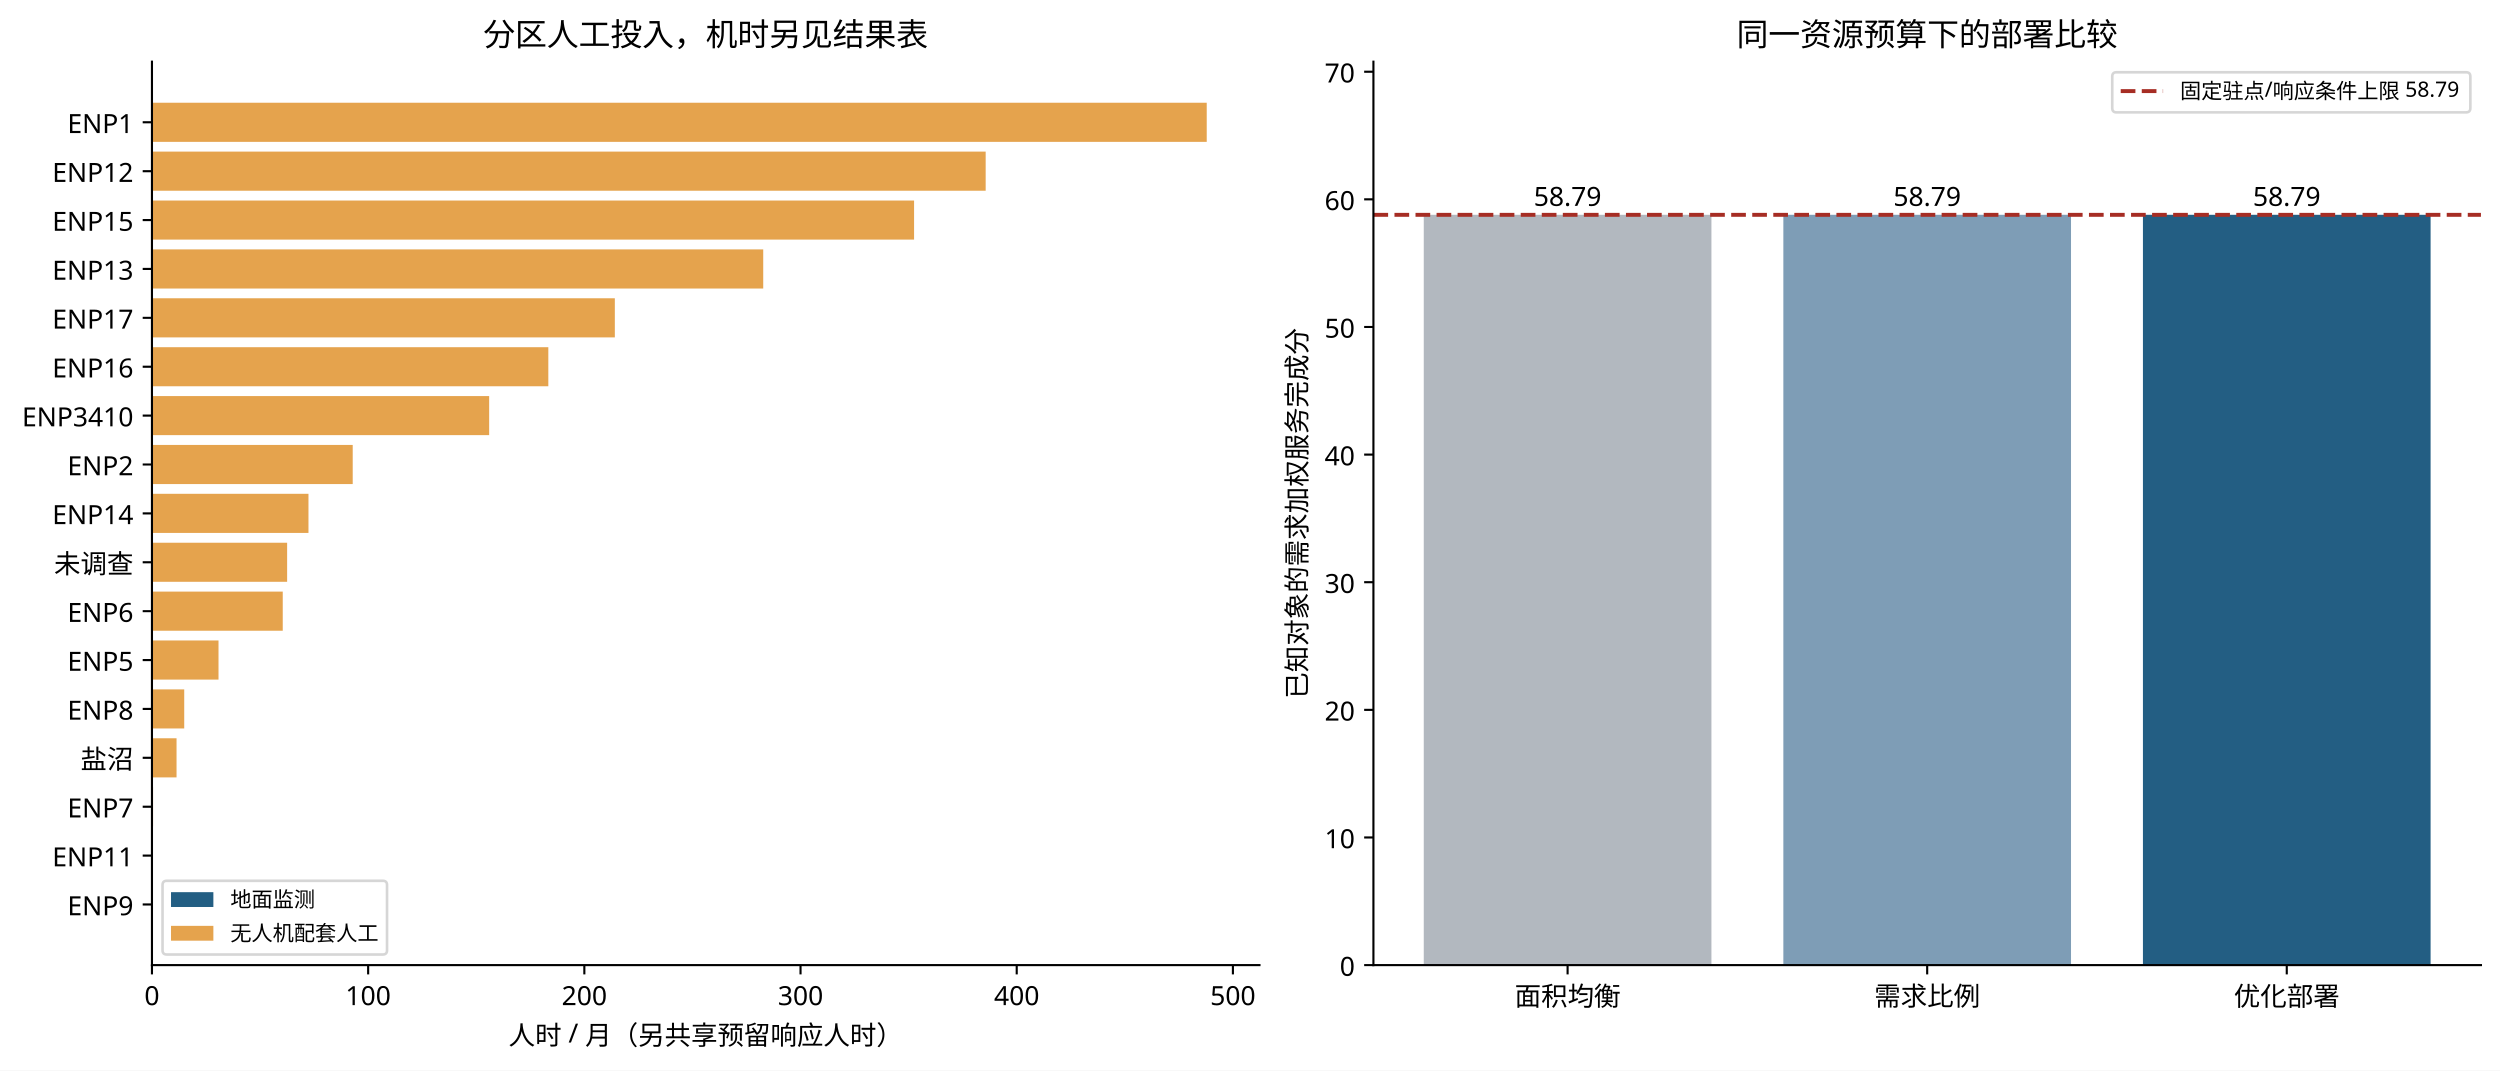
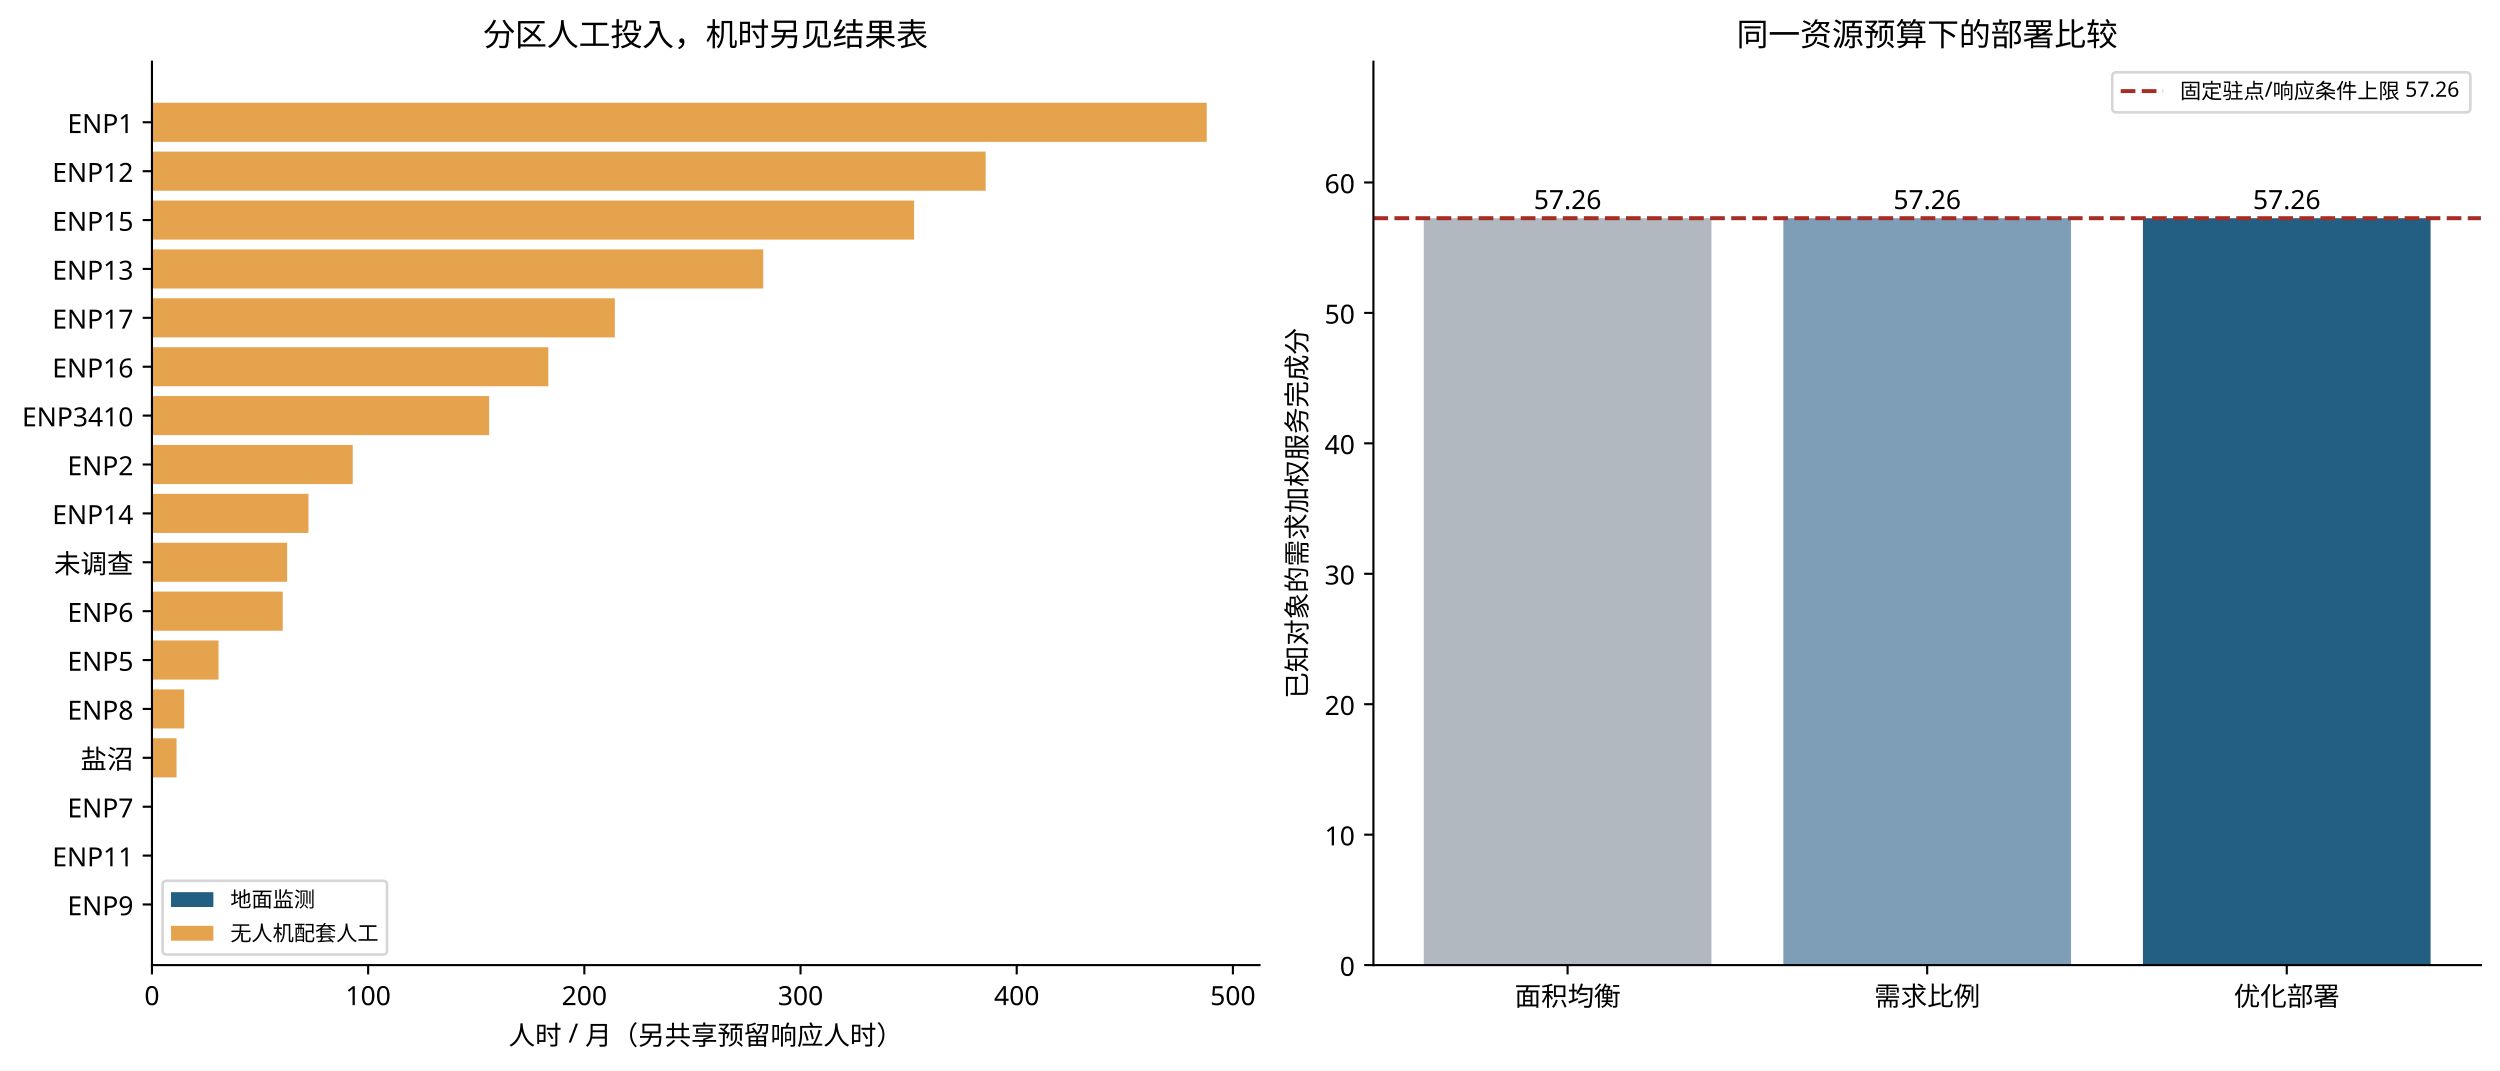
<svg xmlns="http://www.w3.org/2000/svg" xmlns:xlink="http://www.w3.org/1999/xlink" width="944.4pt" height="404.4pt" viewBox="0 0 944.4 404.4" version="1.1">
  <defs>
    <style type="text/css">*{stroke-linejoin: round; stroke-linecap: butt}</style>
  </defs>
  <g id="figure_1">
    <g id="patch_1">
      <path d="M 0 404.4  L 944.4 404.4  L 944.4 0  L 0 0  z " style="fill: #ffffff" />
    </g>
    <g id="axes_1">
      <g id="patch_2">
        <path d="M 57.403 364.578  L 475.778 364.578  L 475.778 23.295  L 57.403 23.295  z " style="fill: #ffffff" />
      </g>
      <g id="patch_3">
-         <path d="M 57.403 38.808  L 57.403 38.808  L 57.403 53.582  L 57.403 53.582  z " clip-path="url(#p7680088806)" style="fill: #235e83" />
+         <path d="M 57.403 38.808  L 57.403 38.808  L 57.403 53.582  L 57.403 53.582  z " clip-path="url(#p674af5f1d3)" style="fill: #235e83" />
      </g>
      <g id="patch_4">
-         <path d="M 57.403 57.276  L 57.403 57.276  L 57.403 72.05  L 57.403 72.05  z " clip-path="url(#p7680088806)" style="fill: #235e83" />
+         <path d="M 57.403 57.276  L 57.403 57.276  L 57.403 72.05  L 57.403 72.05  z " clip-path="url(#p674af5f1d3)" style="fill: #235e83" />
      </g>
      <g id="patch_5">
-         <path d="M 57.403 75.743  L 57.403 75.743  L 57.403 90.517  L 57.403 90.517  z " clip-path="url(#p7680088806)" style="fill: #235e83" />
+         <path d="M 57.403 75.743  L 57.403 75.743  L 57.403 90.517  L 57.403 90.517  z " clip-path="url(#p674af5f1d3)" style="fill: #235e83" />
      </g>
      <g id="patch_6">
-         <path d="M 57.403 94.211  L 57.403 94.211  L 57.403 108.985  L 57.403 108.985  z " clip-path="url(#p7680088806)" style="fill: #235e83" />
+         <path d="M 57.403 94.211  L 57.403 94.211  L 57.403 108.985  L 57.403 108.985  z " clip-path="url(#p674af5f1d3)" style="fill: #235e83" />
      </g>
      <g id="patch_7">
-         <path d="M 57.403 112.679  L 57.403 112.679  L 57.403 127.453  L 57.403 127.453  z " clip-path="url(#p7680088806)" style="fill: #235e83" />
+         <path d="M 57.403 112.679  L 57.403 112.679  L 57.403 127.453  L 57.403 127.453  z " clip-path="url(#p674af5f1d3)" style="fill: #235e83" />
      </g>
      <g id="patch_8">
-         <path d="M 57.403 131.146  L 57.403 131.146  L 57.403 145.921  L 57.403 145.921  z " clip-path="url(#p7680088806)" style="fill: #235e83" />
+         <path d="M 57.403 131.146  L 57.403 131.146  L 57.403 145.921  L 57.403 145.921  z " clip-path="url(#p674af5f1d3)" style="fill: #235e83" />
      </g>
      <g id="patch_9">
-         <path d="M 57.403 149.614  L 57.403 149.614  L 57.403 164.388  L 57.403 164.388  z " clip-path="url(#p7680088806)" style="fill: #235e83" />
+         <path d="M 57.403 149.614  L 57.403 149.614  L 57.403 164.388  L 57.403 164.388  z " clip-path="url(#p674af5f1d3)" style="fill: #235e83" />
      </g>
      <g id="patch_10">
-         <path d="M 57.403 168.082  L 57.403 168.082  L 57.403 182.856  L 57.403 182.856  z " clip-path="url(#p7680088806)" style="fill: #235e83" />
+         <path d="M 57.403 168.082  L 57.403 168.082  L 57.403 182.856  L 57.403 182.856  z " clip-path="url(#p674af5f1d3)" style="fill: #235e83" />
      </g>
      <g id="patch_11">
-         <path d="M 57.403 186.55  L 57.403 186.55  L 57.403 201.324  L 57.403 201.324  z " clip-path="url(#p7680088806)" style="fill: #235e83" />
+         <path d="M 57.403 186.55  L 57.403 186.55  L 57.403 201.324  L 57.403 201.324  z " clip-path="url(#p674af5f1d3)" style="fill: #235e83" />
      </g>
      <g id="patch_12">
-         <path d="M 57.403 205.017  L 57.403 205.017  L 57.403 219.791  L 57.403 219.791  z " clip-path="url(#p7680088806)" style="fill: #235e83" />
+         <path d="M 57.403 205.017  L 57.403 205.017  L 57.403 219.791  L 57.403 219.791  z " clip-path="url(#p674af5f1d3)" style="fill: #235e83" />
      </g>
      <g id="patch_13">
-         <path d="M 57.403 223.485  L 57.403 223.485  L 57.403 238.259  L 57.403 238.259  z " clip-path="url(#p7680088806)" style="fill: #235e83" />
+         <path d="M 57.403 223.485  L 57.403 223.485  L 57.403 238.259  L 57.403 238.259  z " clip-path="url(#p674af5f1d3)" style="fill: #235e83" />
      </g>
      <g id="patch_14">
-         <path d="M 57.403 241.953  L 57.403 241.953  L 57.403 256.727  L 57.403 256.727  z " clip-path="url(#p7680088806)" style="fill: #235e83" />
+         <path d="M 57.403 241.953  L 57.403 241.953  L 57.403 256.727  L 57.403 256.727  z " clip-path="url(#p674af5f1d3)" style="fill: #235e83" />
      </g>
      <g id="patch_15">
-         <path d="M 57.403 260.42  L 57.403 260.42  L 57.403 275.195  L 57.403 275.195  z " clip-path="url(#p7680088806)" style="fill: #235e83" />
+         <path d="M 57.403 260.42  L 57.403 260.42  L 57.403 275.195  L 57.403 275.195  z " clip-path="url(#p674af5f1d3)" style="fill: #235e83" />
      </g>
      <g id="patch_16">
-         <path d="M 57.403 278.888  L 57.403 278.888  L 57.403 293.662  L 57.403 293.662  z " clip-path="url(#p7680088806)" style="fill: #235e83" />
+         <path d="M 57.403 278.888  L 57.403 278.888  L 57.403 293.662  L 57.403 293.662  z " clip-path="url(#p674af5f1d3)" style="fill: #235e83" />
      </g>
      <g id="patch_17">
-         <path d="M 57.403 297.356  L 57.403 297.356  L 57.403 312.13  L 57.403 312.13  z " clip-path="url(#p7680088806)" style="fill: #235e83" />
+         <path d="M 57.403 297.356  L 57.403 297.356  L 57.403 312.13  L 57.403 312.13  z " clip-path="url(#p674af5f1d3)" style="fill: #235e83" />
      </g>
      <g id="patch_18">
-         <path d="M 57.403 315.823  L 57.403 315.823  L 57.403 330.598  L 57.403 330.598  z " clip-path="url(#p7680088806)" style="fill: #235e83" />
+         <path d="M 57.403 315.823  L 57.403 315.823  L 57.403 330.598  L 57.403 330.598  z " clip-path="url(#p674af5f1d3)" style="fill: #235e83" />
      </g>
      <g id="patch_19">
-         <path d="M 57.403 334.291  L 57.403 334.291  L 57.403 349.065  L 57.403 349.065  z " clip-path="url(#p7680088806)" style="fill: #235e83" />
+         <path d="M 57.403 334.291  L 57.403 334.291  L 57.403 349.065  L 57.403 349.065  z " clip-path="url(#p674af5f1d3)" style="fill: #235e83" />
      </g>
      <g id="patch_20">
-         <path d="M 57.403 38.808  L 455.856 38.808  L 455.856 53.582  L 57.403 53.582  z " clip-path="url(#p7680088806)" style="fill: #e5a34d" />
+         <path d="M 57.403 38.808  L 455.856 38.808  L 455.856 53.582  L 57.403 53.582  z " clip-path="url(#p674af5f1d3)" style="fill: #e5a34d" />
      </g>
      <g id="patch_21">
-         <path d="M 57.403 57.276  L 372.347 57.276  L 372.347 72.05  L 57.403 72.05  z " clip-path="url(#p7680088806)" style="fill: #e5a34d" />
+         <path d="M 57.403 57.276  L 372.347 57.276  L 372.347 72.05  L 57.403 72.05  z " clip-path="url(#p674af5f1d3)" style="fill: #e5a34d" />
      </g>
      <g id="patch_22">
-         <path d="M 57.403 75.743  L 345.302 75.743  L 345.302 90.517  L 57.403 90.517  z " clip-path="url(#p7680088806)" style="fill: #e5a34d" />
+         <path d="M 57.403 75.743  L 345.302 75.743  L 345.302 90.517  L 57.403 90.517  z " clip-path="url(#p674af5f1d3)" style="fill: #e5a34d" />
      </g>
      <g id="patch_23">
-         <path d="M 57.403 94.211  L 288.317 94.211  L 288.317 108.985  L 57.403 108.985  z " clip-path="url(#p7680088806)" style="fill: #e5a34d" />
+         <path d="M 57.403 94.211  L 288.317 94.211  L 288.317 108.985  L 57.403 108.985  z " clip-path="url(#p674af5f1d3)" style="fill: #e5a34d" />
      </g>
      <g id="patch_24">
-         <path d="M 57.403 112.679  L 232.261 112.679  L 232.261 127.453  L 57.403 127.453  z " clip-path="url(#p7680088806)" style="fill: #e5a34d" />
+         <path d="M 57.403 112.679  L 232.261 112.679  L 232.261 127.453  L 57.403 127.453  z " clip-path="url(#p674af5f1d3)" style="fill: #e5a34d" />
      </g>
      <g id="patch_25">
-         <path d="M 57.403 131.146  L 207.135 131.146  L 207.135 145.921  L 57.403 145.921  z " clip-path="url(#p7680088806)" style="fill: #e5a34d" />
+         <path d="M 57.403 131.146  L 207.135 131.146  L 207.135 145.921  L 57.403 145.921  z " clip-path="url(#p674af5f1d3)" style="fill: #e5a34d" />
      </g>
      <g id="patch_26">
-         <path d="M 57.403 149.614  L 184.786 149.614  L 184.786 164.388  L 57.403 164.388  z " clip-path="url(#p7680088806)" style="fill: #e5a34d" />
+         <path d="M 57.403 149.614  L 184.786 149.614  L 184.786 164.388  L 57.403 164.388  z " clip-path="url(#p674af5f1d3)" style="fill: #e5a34d" />
      </g>
      <g id="patch_27">
-         <path d="M 57.403 168.082  L 133.242 168.082  L 133.242 182.856  L 57.403 182.856  z " clip-path="url(#p7680088806)" style="fill: #e5a34d" />
+         <path d="M 57.403 168.082  L 133.242 168.082  L 133.242 182.856  L 57.403 182.856  z " clip-path="url(#p674af5f1d3)" style="fill: #e5a34d" />
      </g>
      <g id="patch_28">
-         <path d="M 57.403 186.55  L 116.529 186.55  L 116.529 201.324  L 57.403 201.324  z " clip-path="url(#p7680088806)" style="fill: #e5a34d" />
+         <path d="M 57.403 186.55  L 116.529 186.55  L 116.529 201.324  L 57.403 201.324  z " clip-path="url(#p674af5f1d3)" style="fill: #e5a34d" />
      </g>
      <g id="patch_29">
-         <path d="M 57.403 205.017  L 108.465 205.017  L 108.465 219.791  L 57.403 219.791  z " clip-path="url(#p7680088806)" style="fill: #e5a34d" />
+         <path d="M 57.403 205.017  L 108.465 205.017  L 108.465 219.791  L 57.403 219.791  z " clip-path="url(#p674af5f1d3)" style="fill: #e5a34d" />
      </g>
      <g id="patch_30">
-         <path d="M 57.403 223.485  L 106.811 223.485  L 106.811 238.259  L 57.403 238.259  z " clip-path="url(#p7680088806)" style="fill: #e5a34d" />
+         <path d="M 57.403 223.485  L 106.811 223.485  L 106.811 238.259  L 57.403 238.259  z " clip-path="url(#p674af5f1d3)" style="fill: #e5a34d" />
      </g>
      <g id="patch_31">
-         <path d="M 57.403 241.953  L 82.547 241.953  L 82.547 256.727  L 57.403 256.727  z " clip-path="url(#p7680088806)" style="fill: #e5a34d" />
+         <path d="M 57.403 241.953  L 82.547 241.953  L 82.547 256.727  L 57.403 256.727  z " clip-path="url(#p674af5f1d3)" style="fill: #e5a34d" />
      </g>
      <g id="patch_32">
-         <path d="M 57.403 260.42  L 69.594 260.42  L 69.594 275.195  L 57.403 275.195  z " clip-path="url(#p7680088806)" style="fill: #e5a34d" />
+         <path d="M 57.403 260.42  L 69.594 260.42  L 69.594 275.195  L 57.403 275.195  z " clip-path="url(#p674af5f1d3)" style="fill: #e5a34d" />
      </g>
      <g id="patch_33">
-         <path d="M 57.403 278.888  L 66.692 278.888  L 66.692 293.662  L 57.403 293.662  z " clip-path="url(#p7680088806)" style="fill: #e5a34d" />
+         <path d="M 57.403 278.888  L 66.692 278.888  L 66.692 293.662  L 57.403 293.662  z " clip-path="url(#p674af5f1d3)" style="fill: #e5a34d" />
      </g>
      <g id="patch_34">
-         <path d="M 57.403 297.356  L 57.825 297.356  L 57.825 312.13  L 57.403 312.13  z " clip-path="url(#p7680088806)" style="fill: #e5a34d" />
+         <path d="M 57.403 297.356  L 57.825 297.356  L 57.825 312.13  L 57.403 312.13  z " clip-path="url(#p674af5f1d3)" style="fill: #e5a34d" />
      </g>
      <g id="patch_35">
-         <path d="M 57.403 315.823  L 57.617 315.823  L 57.617 330.598  L 57.403 330.598  z " clip-path="url(#p7680088806)" style="fill: #e5a34d" />
+         <path d="M 57.403 315.823  L 57.617 315.823  L 57.617 330.598  L 57.403 330.598  z " clip-path="url(#p674af5f1d3)" style="fill: #e5a34d" />
      </g>
      <g id="patch_36">
-         <path d="M 57.403 334.291  L 57.403 334.291  L 57.403 349.065  L 57.403 349.065  z " clip-path="url(#p7680088806)" style="fill: #e5a34d" />
+         <path d="M 57.403 334.291  L 57.403 334.291  L 57.403 349.065  L 57.403 349.065  z " clip-path="url(#p674af5f1d3)" style="fill: #e5a34d" />
      </g>
      <g id="matplotlib.axis_1">
        <g id="xtick_1">
          <g id="line2d_1">
            <defs>
-               <path id="ma4df1647ea" d="M 0 0  L 0 3.5  " style="stroke: #000000; stroke-width: 0.8" />
+               <path id="m365eabcc3a" d="M 0 0  L 0 3.5  " style="stroke: #000000; stroke-width: 0.8" />
            </defs>
            <g>
-               <use xlink:href="#ma4df1647ea" x="57.403" y="364.578" style="stroke: #000000; stroke-width: 0.8" />
+               <use xlink:href="#m365eabcc3a" x="57.403" y="364.578" style="stroke: #000000; stroke-width: 0.8" />
            </g>
          </g>
          <g id="text_1">
            <text style="font-size: 10px; font-family: 'Microsoft YaHei'; text-anchor: middle" x="57.403" y="379.698" transform="rotate(-0 57.40313 379.6983)">0</text>
          </g>
        </g>
        <g id="xtick_2">
          <g id="line2d_2">
            <g>
-               <use xlink:href="#ma4df1647ea" x="139.071" y="364.578" style="stroke: #000000; stroke-width: 0.8" />
+               <use xlink:href="#m365eabcc3a" x="139.071" y="364.578" style="stroke: #000000; stroke-width: 0.8" />
            </g>
          </g>
          <g id="text_2">
            <text style="font-size: 10px; font-family: 'Microsoft YaHei'; text-anchor: middle" x="139.071" y="379.698" transform="rotate(-0 139.0714 379.6983)">100</text>
          </g>
        </g>
        <g id="xtick_3">
          <g id="line2d_3">
            <g>
-               <use xlink:href="#ma4df1647ea" x="220.74" y="364.578" style="stroke: #000000; stroke-width: 0.8" />
+               <use xlink:href="#m365eabcc3a" x="220.74" y="364.578" style="stroke: #000000; stroke-width: 0.8" />
            </g>
          </g>
          <g id="text_3">
            <text style="font-size: 10px; font-family: 'Microsoft YaHei'; text-anchor: middle" x="220.74" y="379.698" transform="rotate(-0 220.7396 379.6983)">200</text>
          </g>
        </g>
        <g id="xtick_4">
          <g id="line2d_4">
            <g>
-               <use xlink:href="#ma4df1647ea" x="302.408" y="364.578" style="stroke: #000000; stroke-width: 0.8" />
+               <use xlink:href="#m365eabcc3a" x="302.408" y="364.578" style="stroke: #000000; stroke-width: 0.8" />
            </g>
          </g>
          <g id="text_4">
            <text style="font-size: 10px; font-family: 'Microsoft YaHei'; text-anchor: middle" x="302.408" y="379.698" transform="rotate(-0 302.4079 379.6983)">300</text>
          </g>
        </g>
        <g id="xtick_5">
          <g id="line2d_5">
            <g>
-               <use xlink:href="#ma4df1647ea" x="384.076" y="364.578" style="stroke: #000000; stroke-width: 0.8" />
+               <use xlink:href="#m365eabcc3a" x="384.076" y="364.578" style="stroke: #000000; stroke-width: 0.8" />
            </g>
          </g>
          <g id="text_5">
            <text style="font-size: 10px; font-family: 'Microsoft YaHei'; text-anchor: middle" x="384.076" y="379.698" transform="rotate(-0 384.0761 379.6983)">400</text>
          </g>
        </g>
        <g id="xtick_6">
          <g id="line2d_6">
            <g>
-               <use xlink:href="#ma4df1647ea" x="465.744" y="364.578" style="stroke: #000000; stroke-width: 0.8" />
+               <use xlink:href="#m365eabcc3a" x="465.744" y="364.578" style="stroke: #000000; stroke-width: 0.8" />
            </g>
          </g>
          <g id="text_6">
            <text style="font-size: 10px; font-family: 'Microsoft YaHei'; text-anchor: middle" x="465.744" y="379.698" transform="rotate(-0 465.7443 379.6983)">500</text>
          </g>
        </g>
        <g id="text_7">
          <text style="font-size: 10px; font-family: 'Microsoft YaHei'; text-anchor: middle" x="266.591" y="394.665" transform="rotate(-0 266.5908 394.6653)">人时 / 月（另共享预留响应人时）</text>
        </g>
      </g>
      <g id="matplotlib.axis_2">
        <g id="ytick_1">
          <g id="line2d_7">
            <defs>
-               <path id="m4635d2727e" d="M 0 0  L -3.5 0  " style="stroke: #000000; stroke-width: 0.8" />
+               <path id="ma6910c356d" d="M 0 0  L -3.5 0  " style="stroke: #000000; stroke-width: 0.8" />
            </defs>
            <g>
-               <use xlink:href="#m4635d2727e" x="57.403" y="46.195" style="stroke: #000000; stroke-width: 0.8" />
+               <use xlink:href="#ma6910c356d" x="57.403" y="46.195" style="stroke: #000000; stroke-width: 0.8" />
            </g>
          </g>
          <g id="text_8">
            <text style="font-size: 10px; font-family: 'Microsoft YaHei'; text-anchor: end" x="50.403" y="50.255" transform="rotate(-0 50.40313 50.25502)">ENP1</text>
          </g>
        </g>
        <g id="ytick_2">
          <g id="line2d_8">
            <g>
-               <use xlink:href="#m4635d2727e" x="57.403" y="64.663" style="stroke: #000000; stroke-width: 0.8" />
+               <use xlink:href="#ma6910c356d" x="57.403" y="64.663" style="stroke: #000000; stroke-width: 0.8" />
            </g>
          </g>
          <g id="text_9">
            <text style="font-size: 10px; font-family: 'Microsoft YaHei'; text-anchor: end" x="50.403" y="68.723" transform="rotate(-0 50.40313 68.72272)">ENP12</text>
          </g>
        </g>
        <g id="ytick_3">
          <g id="line2d_9">
            <g>
-               <use xlink:href="#m4635d2727e" x="57.403" y="83.13" style="stroke: #000000; stroke-width: 0.8" />
+               <use xlink:href="#ma6910c356d" x="57.403" y="83.13" style="stroke: #000000; stroke-width: 0.8" />
            </g>
          </g>
          <g id="text_10">
            <text style="font-size: 10px; font-family: 'Microsoft YaHei'; text-anchor: end" x="50.403" y="87.19" transform="rotate(-0 50.40313 87.19043)">ENP15</text>
          </g>
        </g>
        <g id="ytick_4">
          <g id="line2d_10">
            <g>
-               <use xlink:href="#m4635d2727e" x="57.403" y="101.598" style="stroke: #000000; stroke-width: 0.8" />
+               <use xlink:href="#ma6910c356d" x="57.403" y="101.598" style="stroke: #000000; stroke-width: 0.8" />
            </g>
          </g>
          <g id="text_11">
            <text style="font-size: 10px; font-family: 'Microsoft YaHei'; text-anchor: end" x="50.403" y="105.658" transform="rotate(-0 50.40313 105.6581)">ENP13</text>
          </g>
        </g>
        <g id="ytick_5">
          <g id="line2d_11">
            <g>
-               <use xlink:href="#m4635d2727e" x="57.403" y="120.066" style="stroke: #000000; stroke-width: 0.8" />
+               <use xlink:href="#ma6910c356d" x="57.403" y="120.066" style="stroke: #000000; stroke-width: 0.8" />
            </g>
          </g>
          <g id="text_12">
            <text style="font-size: 10px; font-family: 'Microsoft YaHei'; text-anchor: end" x="50.403" y="124.126" transform="rotate(-0 50.40313 124.1258)">ENP17</text>
          </g>
        </g>
        <g id="ytick_6">
          <g id="line2d_12">
            <g>
-               <use xlink:href="#m4635d2727e" x="57.403" y="138.533" style="stroke: #000000; stroke-width: 0.8" />
+               <use xlink:href="#ma6910c356d" x="57.403" y="138.533" style="stroke: #000000; stroke-width: 0.8" />
            </g>
          </g>
          <g id="text_13">
            <text style="font-size: 10px; font-family: 'Microsoft YaHei'; text-anchor: end" x="50.403" y="142.594" transform="rotate(-0 50.40313 142.5936)">ENP16</text>
          </g>
        </g>
        <g id="ytick_7">
          <g id="line2d_13">
            <g>
-               <use xlink:href="#m4635d2727e" x="57.403" y="157.001" style="stroke: #000000; stroke-width: 0.8" />
+               <use xlink:href="#ma6910c356d" x="57.403" y="157.001" style="stroke: #000000; stroke-width: 0.8" />
            </g>
          </g>
          <g id="text_14">
            <text style="font-size: 10px; font-family: 'Microsoft YaHei'; text-anchor: end" x="50.403" y="161.061" transform="rotate(-0 50.40313 161.0613)">ENP3410</text>
          </g>
        </g>
        <g id="ytick_8">
          <g id="line2d_14">
            <g>
-               <use xlink:href="#m4635d2727e" x="57.403" y="175.469" style="stroke: #000000; stroke-width: 0.8" />
+               <use xlink:href="#ma6910c356d" x="57.403" y="175.469" style="stroke: #000000; stroke-width: 0.8" />
            </g>
          </g>
          <g id="text_15">
            <text style="font-size: 10px; font-family: 'Microsoft YaHei'; text-anchor: end" x="50.403" y="179.529" transform="rotate(-0 50.40313 179.529)">ENP2</text>
          </g>
        </g>
        <g id="ytick_9">
          <g id="line2d_15">
            <g>
-               <use xlink:href="#m4635d2727e" x="57.403" y="193.937" style="stroke: #000000; stroke-width: 0.8" />
+               <use xlink:href="#ma6910c356d" x="57.403" y="193.937" style="stroke: #000000; stroke-width: 0.8" />
            </g>
          </g>
          <g id="text_16">
            <text style="font-size: 10px; font-family: 'Microsoft YaHei'; text-anchor: end" x="50.403" y="197.997" transform="rotate(-0 50.40313 197.9967)">ENP14</text>
          </g>
        </g>
        <g id="ytick_10">
          <g id="line2d_16">
            <g>
-               <use xlink:href="#m4635d2727e" x="57.403" y="212.404" style="stroke: #000000; stroke-width: 0.8" />
+               <use xlink:href="#ma6910c356d" x="57.403" y="212.404" style="stroke: #000000; stroke-width: 0.8" />
            </g>
          </g>
          <g id="text_17">
            <text style="font-size: 10px; font-family: 'Microsoft YaHei'; text-anchor: end" x="50.403" y="216.567" transform="rotate(-0 50.40313 216.5668)">未调查</text>
          </g>
        </g>
        <g id="ytick_11">
          <g id="line2d_17">
            <g>
-               <use xlink:href="#m4635d2727e" x="57.403" y="230.872" style="stroke: #000000; stroke-width: 0.8" />
+               <use xlink:href="#ma6910c356d" x="57.403" y="230.872" style="stroke: #000000; stroke-width: 0.8" />
            </g>
          </g>
          <g id="text_18">
            <text style="font-size: 10px; font-family: 'Microsoft YaHei'; text-anchor: end" x="50.403" y="234.932" transform="rotate(-0 50.40313 234.9321)">ENP6</text>
          </g>
        </g>
        <g id="ytick_12">
          <g id="line2d_18">
            <g>
-               <use xlink:href="#m4635d2727e" x="57.403" y="249.34" style="stroke: #000000; stroke-width: 0.8" />
+               <use xlink:href="#ma6910c356d" x="57.403" y="249.34" style="stroke: #000000; stroke-width: 0.8" />
            </g>
          </g>
          <g id="text_19">
            <text style="font-size: 10px; font-family: 'Microsoft YaHei'; text-anchor: end" x="50.403" y="253.4" transform="rotate(-0 50.40313 253.3998)">ENP5</text>
          </g>
        </g>
        <g id="ytick_13">
          <g id="line2d_19">
            <g>
-               <use xlink:href="#m4635d2727e" x="57.403" y="267.807" style="stroke: #000000; stroke-width: 0.8" />
+               <use xlink:href="#ma6910c356d" x="57.403" y="267.807" style="stroke: #000000; stroke-width: 0.8" />
            </g>
          </g>
          <g id="text_20">
            <text style="font-size: 10px; font-family: 'Microsoft YaHei'; text-anchor: end" x="50.403" y="271.868" transform="rotate(-0 50.40313 271.8675)">ENP8</text>
          </g>
        </g>
        <g id="ytick_14">
          <g id="line2d_20">
            <g>
-               <use xlink:href="#m4635d2727e" x="57.403" y="286.275" style="stroke: #000000; stroke-width: 0.8" />
+               <use xlink:href="#ma6910c356d" x="57.403" y="286.275" style="stroke: #000000; stroke-width: 0.8" />
            </g>
          </g>
          <g id="text_21">
            <text style="font-size: 10px; font-family: 'Microsoft YaHei'; text-anchor: end" x="50.403" y="290.389" transform="rotate(-0 50.40313 290.3892)">盐沼</text>
          </g>
        </g>
        <g id="ytick_15">
          <g id="line2d_21">
            <g>
-               <use xlink:href="#m4635d2727e" x="57.403" y="304.743" style="stroke: #000000; stroke-width: 0.8" />
+               <use xlink:href="#ma6910c356d" x="57.403" y="304.743" style="stroke: #000000; stroke-width: 0.8" />
            </g>
          </g>
          <g id="text_22">
            <text style="font-size: 10px; font-family: 'Microsoft YaHei'; text-anchor: end" x="50.403" y="308.803" transform="rotate(-0 50.40313 308.8029)">ENP7</text>
          </g>
        </g>
        <g id="ytick_16">
          <g id="line2d_22">
            <g>
-               <use xlink:href="#m4635d2727e" x="57.403" y="323.211" style="stroke: #000000; stroke-width: 0.8" />
+               <use xlink:href="#ma6910c356d" x="57.403" y="323.211" style="stroke: #000000; stroke-width: 0.8" />
            </g>
          </g>
          <g id="text_23">
            <text style="font-size: 10px; font-family: 'Microsoft YaHei'; text-anchor: end" x="50.403" y="327.271" transform="rotate(-0 50.40313 327.2706)">ENP11</text>
          </g>
        </g>
        <g id="ytick_17">
          <g id="line2d_23">
            <g>
-               <use xlink:href="#m4635d2727e" x="57.403" y="341.678" style="stroke: #000000; stroke-width: 0.8" />
+               <use xlink:href="#ma6910c356d" x="57.403" y="341.678" style="stroke: #000000; stroke-width: 0.8" />
            </g>
          </g>
          <g id="text_24">
            <text style="font-size: 10px; font-family: 'Microsoft YaHei'; text-anchor: end" x="50.403" y="345.738" transform="rotate(-0 50.40313 345.7383)">ENP9</text>
          </g>
        </g>
      </g>
      <g id="patch_37">
        <path d="M 57.403 364.578  L 57.403 23.295  " style="fill: none; stroke: #000000; stroke-width: 0.8; stroke-linejoin: miter; stroke-linecap: square" />
      </g>
      <g id="patch_38">
        <path d="M 57.403 364.578  L 475.778 364.578  " style="fill: none; stroke: #000000; stroke-width: 0.8; stroke-linejoin: miter; stroke-linecap: square" />
      </g>
      <g id="text_25">
        <text style="font-size: 12px; font-family: 'Microsoft YaHei'; text-anchor: middle" x="266.591" y="17.295" transform="rotate(-0 266.5908 17.295)">分区人工投入，机时另见结果表</text>
      </g>
      <g id="legend_1">
        <g id="patch_39">
          <path d="M 63.003 360.578  L 144.603 360.578  Q 146.203 360.578 146.203 358.978  L 146.203 334.326  Q 146.203 332.726 144.603 332.726  L 63.003 332.726  Q 61.403 332.726 61.403 334.326  L 61.403 358.978  Q 61.403 360.578 63.003 360.578  z " style="fill: #ffffff; opacity: 0.8; stroke: #cccccc; stroke-linejoin: miter" />
        </g>
        <g id="patch_40">
          <path d="M 64.603 342.625  L 80.603 342.625  L 80.603 337.025  L 64.603 337.025  z " style="fill: #235e83" />
        </g>
        <g id="text_26">
          <text style="font-size: 8px; font-family: 'Microsoft YaHei'; text-anchor: start" x="87.003" y="342.625" transform="rotate(-0 87.00312 342.6248)">地面监测</text>
        </g>
        <g id="patch_41">
          <path d="M 64.603 355.351  L 80.603 355.351  L 80.603 349.751  L 64.603 349.751  z " style="fill: #e5a34d" />
        </g>
        <g id="text_27">
          <text style="font-size: 8px; font-family: 'Microsoft YaHei'; text-anchor: start" x="87.003" y="355.351" transform="rotate(-0 87.00312 355.3509)">无人机配套人工</text>
        </g>
      </g>
    </g>
    <g id="axes_2">
      <g id="patch_42">
        <path d="M 518.824 364.578  L 937.2 364.578  L 937.2 23.295  L 518.824 23.295  z " style="fill: #ffffff" />
      </g>
      <g id="patch_43">
-         <path d="M 537.841 364.578  L 646.51 364.578  L 646.51 81.15  L 537.841 81.15  z " clip-path="url(#p58c31edbc8)" style="fill: #b2b8bf" />
+         <path d="M 537.841 364.578  L 646.51 364.578  L 646.51 82.426  L 537.841 82.426  z " clip-path="url(#pc4a34a09c0)" style="fill: #b2b8bf" />
      </g>
      <g id="patch_44">
-         <path d="M 673.677 364.578  L 782.346 364.578  L 782.346 81.15  L 673.677 81.15  z " clip-path="url(#p58c31edbc8)" style="fill: #7e9db6" />
+         <path d="M 673.677 364.578  L 782.346 364.578  L 782.346 82.426  L 673.677 82.426  z " clip-path="url(#pc4a34a09c0)" style="fill: #7e9db6" />
      </g>
      <g id="patch_45">
-         <path d="M 809.514 364.578  L 918.182 364.578  L 918.182 81.15  L 809.514 81.15  z " clip-path="url(#p58c31edbc8)" style="fill: #235e83" />
+         <path d="M 809.514 364.578  L 918.182 364.578  L 918.182 82.426  L 809.514 82.426  z " clip-path="url(#pc4a34a09c0)" style="fill: #235e83" />
      </g>
      <g id="matplotlib.axis_3">
        <g id="xtick_7">
          <g id="line2d_24">
            <g>
-               <use xlink:href="#ma4df1647ea" x="592.176" y="364.578" style="stroke: #000000; stroke-width: 0.8" />
+               <use xlink:href="#m365eabcc3a" x="592.176" y="364.578" style="stroke: #000000; stroke-width: 0.8" />
            </g>
          </g>
          <g id="text_28">
            <text style="font-size: 10px; font-family: 'Microsoft YaHei'; text-anchor: middle" x="592.176" y="379.924" transform="rotate(-0 592.1757 379.9235)">面积均衡</text>
          </g>
        </g>
        <g id="xtick_8">
          <g id="line2d_25">
            <g>
-               <use xlink:href="#ma4df1647ea" x="728.012" y="364.578" style="stroke: #000000; stroke-width: 0.8" />
+               <use xlink:href="#m365eabcc3a" x="728.012" y="364.578" style="stroke: #000000; stroke-width: 0.8" />
            </g>
          </g>
          <g id="text_29">
            <text style="font-size: 10px; font-family: 'Microsoft YaHei'; text-anchor: middle" x="728.012" y="379.894" transform="rotate(-0 728.0119 379.8939)">需求比例</text>
          </g>
        </g>
        <g id="xtick_9">
          <g id="line2d_26">
            <g>
-               <use xlink:href="#ma4df1647ea" x="863.848" y="364.578" style="stroke: #000000; stroke-width: 0.8" />
+               <use xlink:href="#m365eabcc3a" x="863.848" y="364.578" style="stroke: #000000; stroke-width: 0.8" />
            </g>
          </g>
          <g id="text_30">
            <text style="font-size: 10px; font-family: 'Microsoft YaHei'; text-anchor: middle" x="863.848" y="379.952" transform="rotate(-0 863.848 379.9517)">优化部署</text>
          </g>
        </g>
      </g>
      <g id="matplotlib.axis_4">
        <g id="ytick_18">
          <g id="line2d_27">
            <g>
-               <use xlink:href="#m4635d2727e" x="518.824" y="364.578" style="stroke: #000000; stroke-width: 0.8" />
+               <use xlink:href="#ma6910c356d" x="518.824" y="364.578" style="stroke: #000000; stroke-width: 0.8" />
            </g>
          </g>
          <g id="text_31">
            <text style="font-size: 10px; font-family: 'Microsoft YaHei'; text-anchor: end" x="511.824" y="368.638" transform="rotate(-0 511.8242 368.6383)">0</text>
          </g>
        </g>
        <g id="ytick_19">
          <g id="line2d_28">
            <g>
-               <use xlink:href="#m4635d2727e" x="518.824" y="316.366" style="stroke: #000000; stroke-width: 0.8" />
+               <use xlink:href="#ma6910c356d" x="518.824" y="315.303" style="stroke: #000000; stroke-width: 0.8" />
            </g>
          </g>
          <g id="text_32">
-             <text style="font-size: 10px; font-family: 'Microsoft YaHei'; text-anchor: end" x="511.824" y="320.426" transform="rotate(-0 511.8242 320.4257)">10</text>
+             <text style="font-size: 10px; font-family: 'Microsoft YaHei'; text-anchor: end" x="511.824" y="319.363" transform="rotate(-0 511.8242 319.3627)">10</text>
          </g>
        </g>
        <g id="ytick_20">
          <g id="line2d_29">
            <g>
-               <use xlink:href="#m4635d2727e" x="518.824" y="268.153" style="stroke: #000000; stroke-width: 0.8" />
+               <use xlink:href="#ma6910c356d" x="518.824" y="266.027" style="stroke: #000000; stroke-width: 0.8" />
            </g>
          </g>
          <g id="text_33">
-             <text style="font-size: 10px; font-family: 'Microsoft YaHei'; text-anchor: end" x="511.824" y="272.213" transform="rotate(-0 511.8242 272.2131)">20</text>
+             <text style="font-size: 10px; font-family: 'Microsoft YaHei'; text-anchor: end" x="511.824" y="270.087" transform="rotate(-0 511.8242 270.0872)">20</text>
          </g>
        </g>
        <g id="ytick_21">
          <g id="line2d_30">
            <g>
-               <use xlink:href="#m4635d2727e" x="518.824" y="219.94" style="stroke: #000000; stroke-width: 0.8" />
+               <use xlink:href="#ma6910c356d" x="518.824" y="216.752" style="stroke: #000000; stroke-width: 0.8" />
            </g>
          </g>
          <g id="text_34">
-             <text style="font-size: 10px; font-family: 'Microsoft YaHei'; text-anchor: end" x="511.824" y="224.001" transform="rotate(-0 511.8242 224.0006)">30</text>
+             <text style="font-size: 10px; font-family: 'Microsoft YaHei'; text-anchor: end" x="511.824" y="220.812" transform="rotate(-0 511.8242 220.8116)">30</text>
          </g>
        </g>
        <g id="ytick_22">
          <g id="line2d_31">
            <g>
-               <use xlink:href="#m4635d2727e" x="518.824" y="171.728" style="stroke: #000000; stroke-width: 0.8" />
+               <use xlink:href="#ma6910c356d" x="518.824" y="167.476" style="stroke: #000000; stroke-width: 0.8" />
            </g>
          </g>
          <g id="text_35">
-             <text style="font-size: 10px; font-family: 'Microsoft YaHei'; text-anchor: end" x="511.824" y="175.788" transform="rotate(-0 511.8242 175.788)">40</text>
+             <text style="font-size: 10px; font-family: 'Microsoft YaHei'; text-anchor: end" x="511.824" y="171.536" transform="rotate(-0 511.8242 171.5361)">40</text>
          </g>
        </g>
        <g id="ytick_23">
          <g id="line2d_32">
            <g>
-               <use xlink:href="#m4635d2727e" x="518.824" y="123.515" style="stroke: #000000; stroke-width: 0.8" />
+               <use xlink:href="#ma6910c356d" x="518.824" y="118.2" style="stroke: #000000; stroke-width: 0.8" />
            </g>
          </g>
          <g id="text_36">
-             <text style="font-size: 10px; font-family: 'Microsoft YaHei'; text-anchor: end" x="511.824" y="127.575" transform="rotate(-0 511.8242 127.5754)">50</text>
+             <text style="font-size: 10px; font-family: 'Microsoft YaHei'; text-anchor: end" x="511.824" y="122.261" transform="rotate(-0 511.8242 122.2606)">50</text>
          </g>
        </g>
        <g id="ytick_24">
          <g id="line2d_33">
            <g>
-               <use xlink:href="#m4635d2727e" x="518.824" y="75.303" style="stroke: #000000; stroke-width: 0.8" />
+               <use xlink:href="#ma6910c356d" x="518.824" y="68.925" style="stroke: #000000; stroke-width: 0.8" />
            </g>
          </g>
          <g id="text_37">
-             <text style="font-size: 10px; font-family: 'Microsoft YaHei'; text-anchor: end" x="511.824" y="79.363" transform="rotate(-0 511.8242 79.36281)">60</text>
-           </g>
-         </g>
-         <g id="ytick_25">
-           <g id="line2d_34">
-             <g>
-               <use xlink:href="#m4635d2727e" x="518.824" y="27.09" style="stroke: #000000; stroke-width: 0.8" />
-             </g>
-           </g>
-           <g id="text_38">
-             <text style="font-size: 10px; font-family: 'Microsoft YaHei'; text-anchor: end" x="511.824" y="31.15" transform="rotate(-0 511.8242 31.15023)">70</text>
-           </g>
-         </g>
-         <g id="text_39">
+             <text style="font-size: 10px; font-family: 'Microsoft YaHei'; text-anchor: end" x="511.824" y="72.985" transform="rotate(-0 511.8242 72.98501)">60</text>
+           </g>
+         </g>
+         <g id="text_38">
          <text style="font-size: 10px; font-family: 'Microsoft YaHei'; text-anchor: middle" x="493.562" y="193.937" transform="rotate(-90 493.5619 193.9366)">已知对象的需求加权服务完成分</text>
        </g>
      </g>
-       <g id="line2d_35">
-         <path d="M 518.824 81.15  L 937.2 81.15  " clip-path="url(#p58c31edbc8)" style="fill: none; stroke-dasharray: 5.55,2.4; stroke-dashoffset: 0; stroke: #a62d24; stroke-width: 1.5" />
+       <g id="line2d_34">
+         <path d="M 518.824 82.426  L 937.2 82.426  " clip-path="url(#pc4a34a09c0)" style="fill: none; stroke-dasharray: 5.55,2.4; stroke-dashoffset: 0; stroke: #a62d24; stroke-width: 1.5" />
      </g>
      <g id="patch_46">
        <path d="M 518.824 364.578  L 518.824 23.295  " style="fill: none; stroke: #000000; stroke-width: 0.8; stroke-linejoin: miter; stroke-linecap: square" />
      </g>
      <g id="patch_47">
        <path d="M 518.824 364.578  L 937.2 364.578  " style="fill: none; stroke: #000000; stroke-width: 0.8; stroke-linejoin: miter; stroke-linecap: square" />
      </g>
+       <g id="text_39">
+         <text style="font-size: 10px; font-family: 'Microsoft YaHei'; text-anchor: middle" x="592.176" y="78.976" transform="rotate(-0 592.1757 78.97637)">57.26</text>
+       </g>
      <g id="text_40">
-         <text style="font-size: 10px; font-family: 'Microsoft YaHei'; text-anchor: middle" x="592.176" y="77.775" transform="rotate(-0 592.1757 77.77522)">58.79</text>
+         <text style="font-size: 10px; font-family: 'Microsoft YaHei'; text-anchor: middle" x="728.012" y="78.976" transform="rotate(-0 728.0119 78.97637)">57.26</text>
      </g>
      <g id="text_41">
-         <text style="font-size: 10px; font-family: 'Microsoft YaHei'; text-anchor: middle" x="728.012" y="77.775" transform="rotate(-0 728.0119 77.77522)">58.79</text>
+         <text style="font-size: 10px; font-family: 'Microsoft YaHei'; text-anchor: middle" x="863.848" y="78.976" transform="rotate(-0 863.848 78.97637)">57.26</text>
      </g>
      <g id="text_42">
-         <text style="font-size: 10px; font-family: 'Microsoft YaHei'; text-anchor: middle" x="863.848" y="77.775" transform="rotate(-0 863.848 77.77522)">58.79</text>
-       </g>
-       <g id="text_43">
        <text style="font-size: 12px; font-family: 'Microsoft YaHei'; text-anchor: middle" x="728.012" y="17.295" transform="rotate(-0 728.0119 17.295)">同一资源预算下的部署比较</text>
      </g>
      <g id="legend_2">
        <g id="patch_48">
          <path d="M 799.523 42.445  L 931.6 42.445  Q 933.2 42.445 933.2 40.845  L 933.2 28.895  Q 933.2 27.295 931.6 27.295  L 799.523 27.295  Q 797.923 27.295 797.923 28.895  L 797.923 40.845  Q 797.923 42.445 799.523 42.445  z " style="fill: #ffffff; opacity: 0.8; stroke: #cccccc; stroke-linejoin: miter" />
        </g>
-         <g id="line2d_36">
+         <g id="line2d_35">
          <path d="M 801.123 34.417  L 809.123 34.417  L 817.123 34.417  " style="fill: none; stroke-dasharray: 5.55,2.4; stroke-dashoffset: 0; stroke: #a62d24; stroke-width: 1.5" />
        </g>
-         <g id="text_44">
-           <text style="font-size: 8px; font-family: 'Microsoft YaHei'; text-anchor: start" x="823.523" y="37.218" transform="rotate(-0 823.5233 37.2175)">固定驻点/响应条件上限 58.79</text>
+         <g id="text_43">
+           <text style="font-size: 8px; font-family: 'Microsoft YaHei'; text-anchor: start" x="823.523" y="37.218" transform="rotate(-0 823.5233 37.2175)">固定驻点/响应条件上限 57.26</text>
        </g>
      </g>
    </g>
  </g>
  <defs>
-     <clipPath id="p7680088806">
+     <clipPath id="p674af5f1d3">
      <rect x="57.403" y="23.295" width="418.375" height="341.283" />
    </clipPath>
-     <clipPath id="p58c31edbc8">
+     <clipPath id="pc4a34a09c0">
      <rect x="518.824" y="23.295" width="418.375" height="341.283" />
    </clipPath>
  </defs>
</svg>
